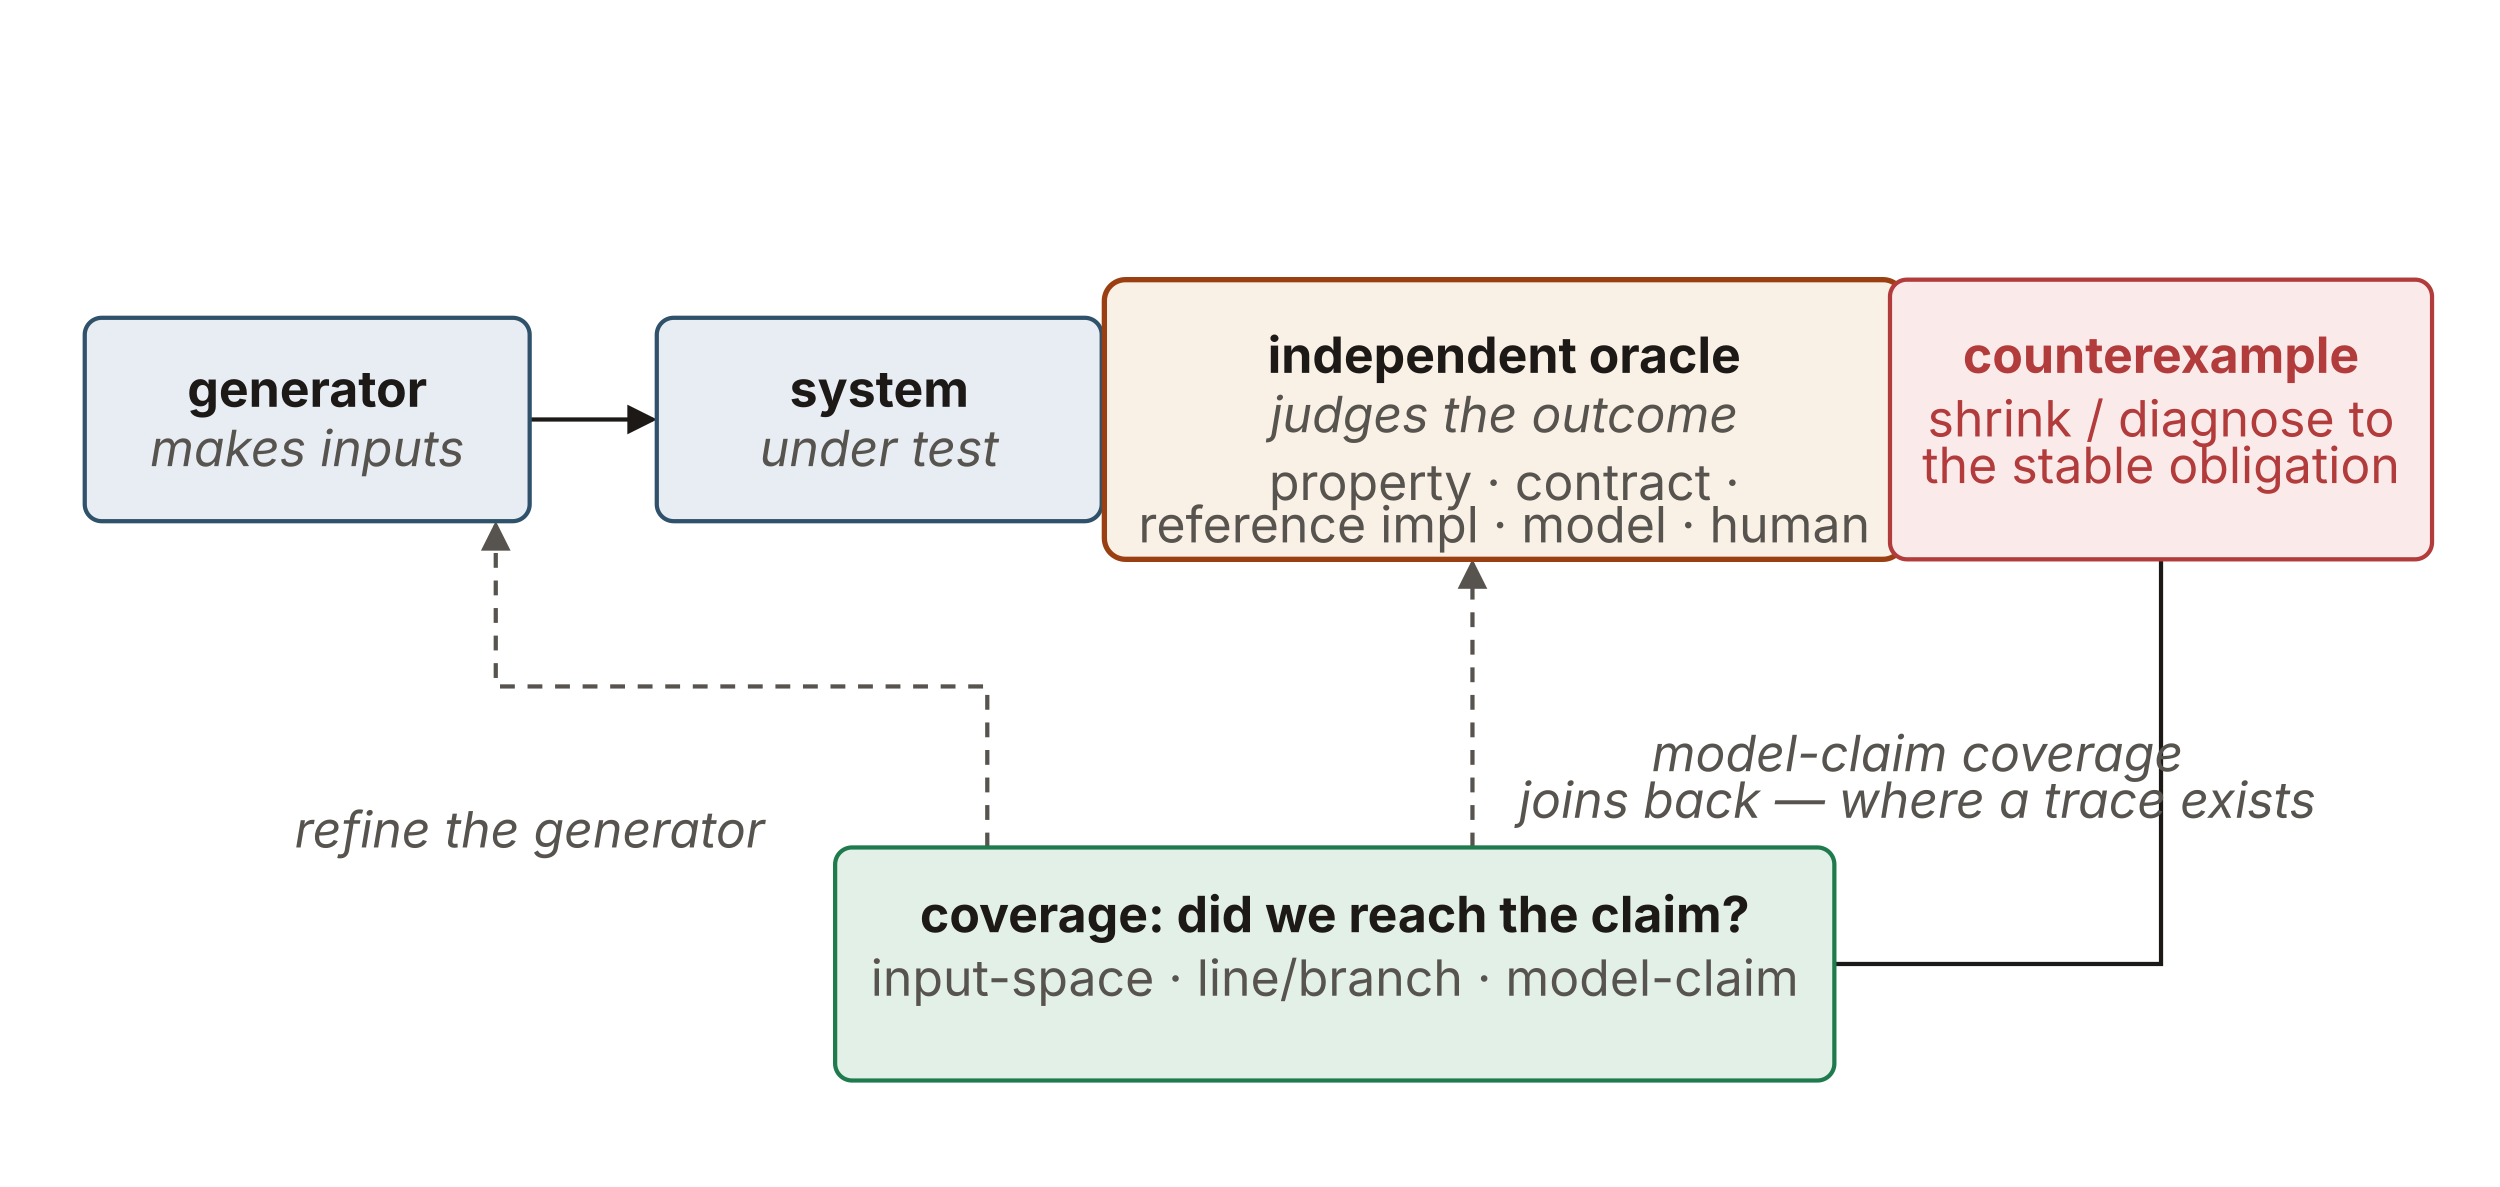
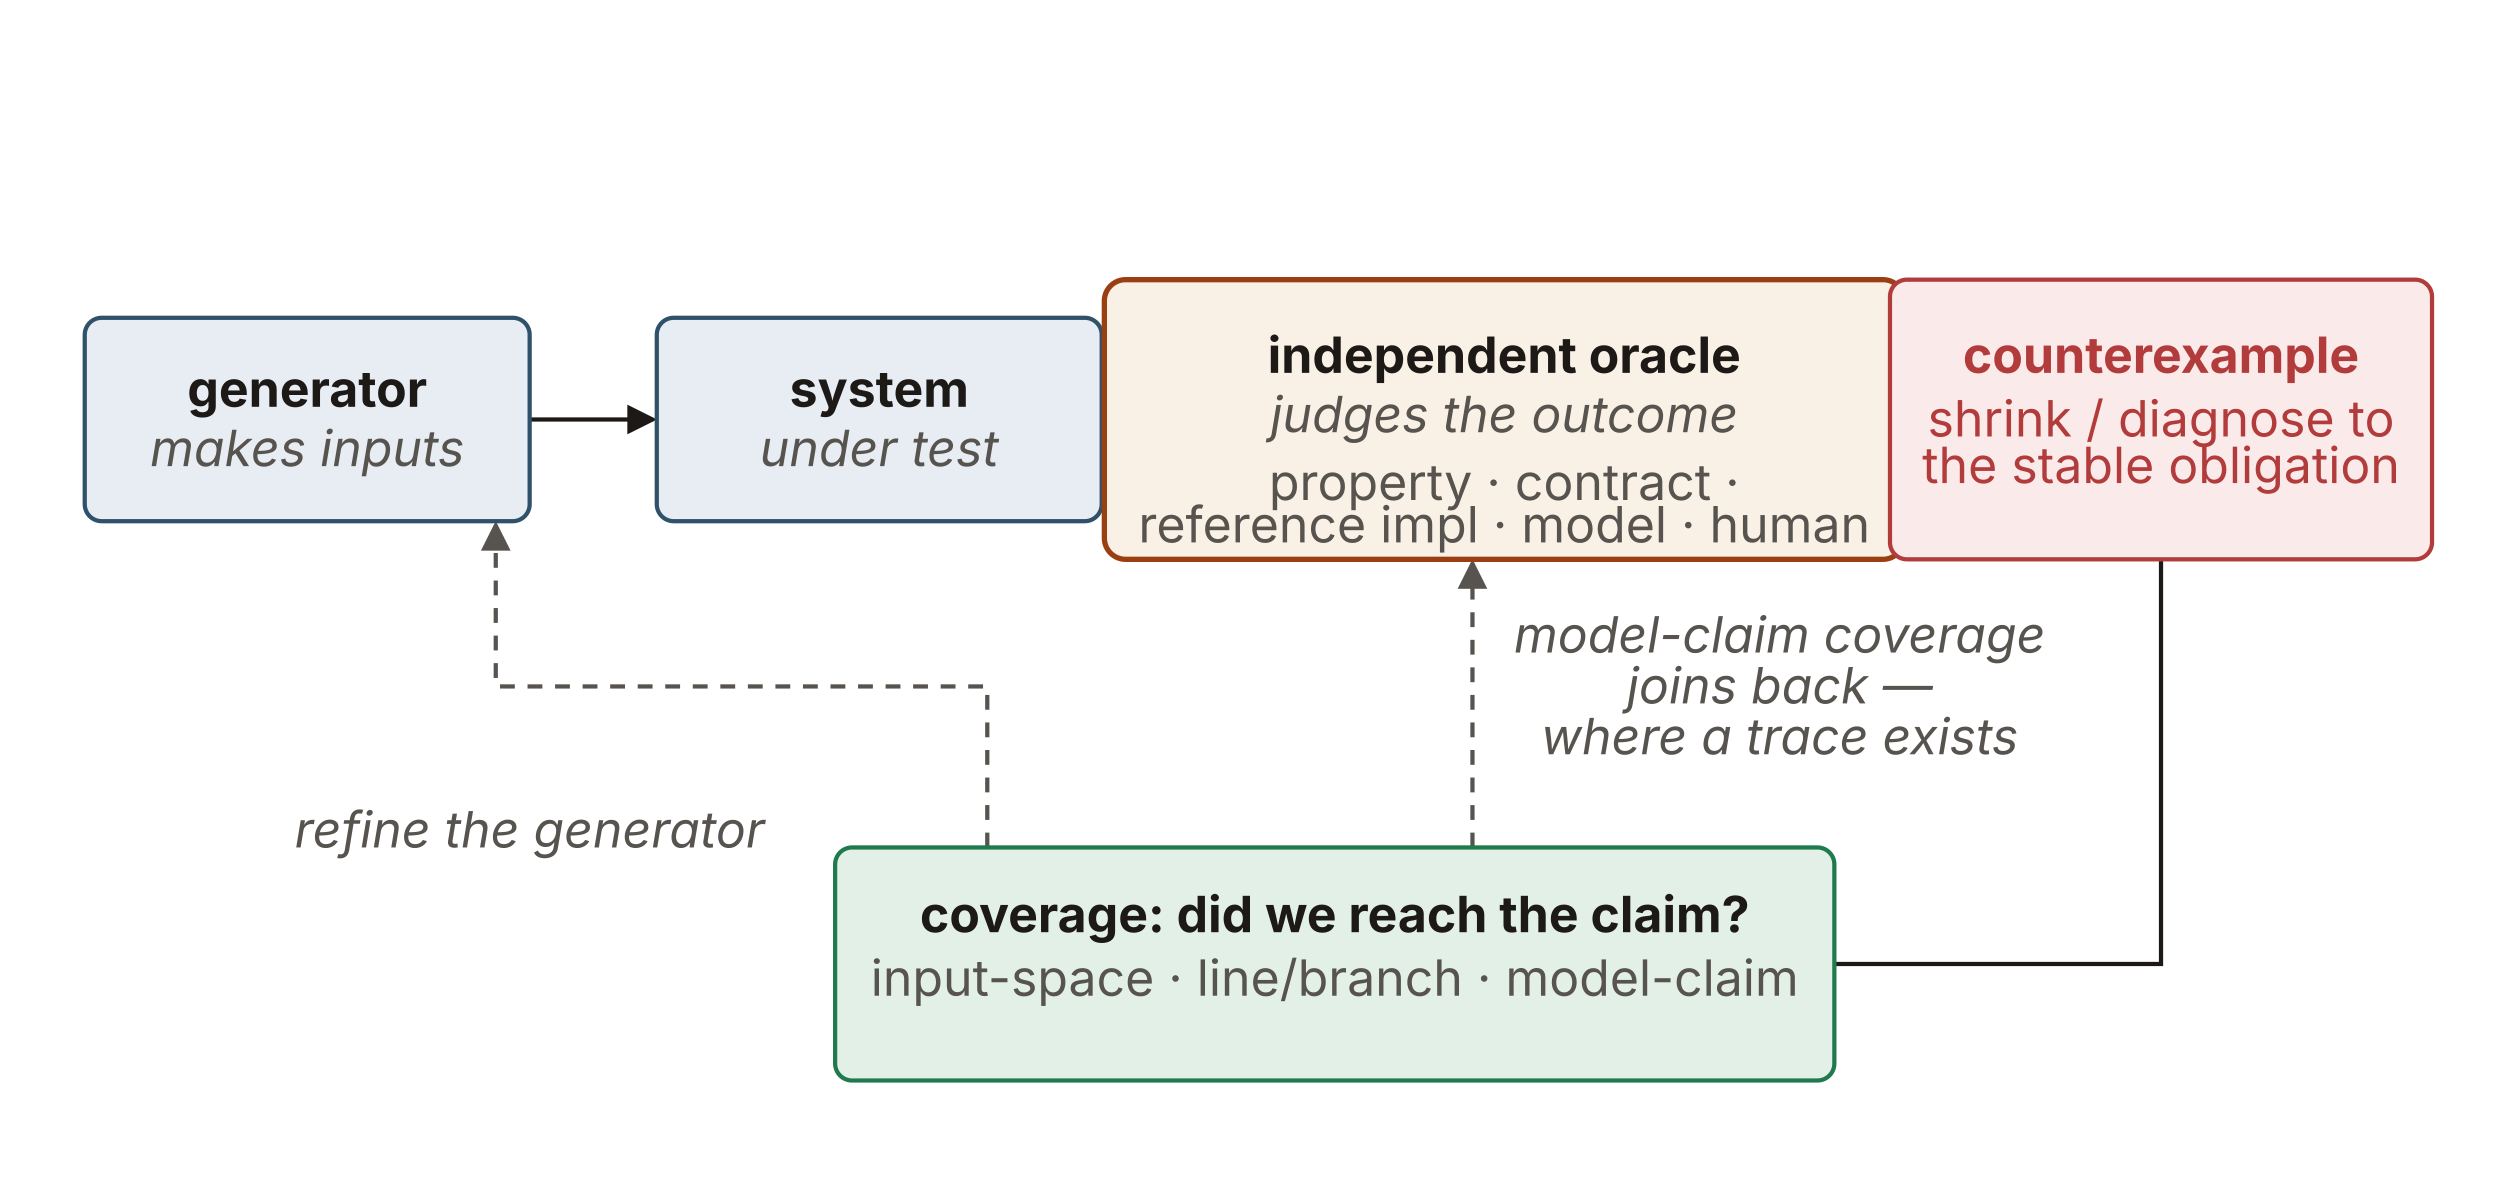
<svg xmlns="http://www.w3.org/2000/svg" viewBox="0 0 1180 560" width="1180" height="560" role="group" aria-labelledby="glTitle glDesc" font-family="'Source Sans 3', -apple-system, 'Segoe UI', sans-serif">
  <defs>
    <marker id="gl-ah" viewBox="0 0 10 10" refX="8.5" refY="5" markerWidth="7" markerHeight="7" orient="auto-start-reverse">
      <path d="M0,0 L10,5 L0,10 z" fill="#1c1917" />
    </marker>
    <marker id="gl-ah-loop" viewBox="0 0 10 10" refX="8.5" refY="5" markerWidth="7" markerHeight="7" orient="auto-start-reverse">
      <path d="M0,0 L10,5 L0,10 z" fill="#57534e" />
    </marker>
  </defs>
  <g stroke="#1c1917" stroke-width="2" fill="none">
    <path d="M250,198 L308,198" marker-end="url(#gl-ah)" />
    <path d="M520,198 L578,198" marker-end="url(#gl-ah)" />
    <path d="M840,198 L898,198" marker-end="url(#gl-ah)" />
  </g>
  <path d="M1020,264 L1020,455 L812,455" fill="none" stroke="#1c1917" stroke-width="2" marker-end="url(#gl-ah)" />
  <path d="M466,400 L466,324 L234,324 L234,248" fill="none" stroke="#57534e" stroke-width="2" stroke-dasharray="7 6" marker-end="url(#gl-ah-loop)" />
  <path d="M695,400 L695,266" fill="none" stroke="#57534e" stroke-width="2" stroke-dasharray="7 6" marker-end="url(#gl-ah-loop)" />
  <rect id="generator" x="40" y="150" width="210" height="96" rx="8" fill="#e7edf3" stroke="#2f5169" stroke-width="2" />
  <text x="145" y="192" text-anchor="middle" font-size="23.6" font-weight="700" fill="#1c1917">generator</text>
  <text x="145" y="220" text-anchor="middle" font-size="23.6" font-style="italic" fill="#57534e">makes inputs</text>
  <rect id="system" x="310" y="150" width="210" height="96" rx="8" fill="#e7edf3" stroke="#2f5169" stroke-width="2" />
  <text x="415" y="192" text-anchor="middle" font-size="23.6" font-weight="700" fill="#1c1917">system</text>
  <text x="415" y="220" text-anchor="middle" font-size="23.6" font-style="italic" fill="#57534e">under test</text>
  <rect id="oracle" x="521.26" y="132" width="377.49" height="132" rx="10" fill="#faf1e6" stroke="#9a3f12" stroke-width="2.5" />
  <text x="710" y="176" text-anchor="middle" font-size="23.6" font-weight="700" fill="#1c1917">independent oracle</text>
  <text x="710" y="204" text-anchor="middle" font-size="23.6" font-style="italic" fill="#57534e">judges the outcome</text>
  <text x="710" y="236" text-anchor="middle" font-size="23.6" fill="#57534e">property · contract ·</text>
  <text x="710" y="256" text-anchor="middle" font-size="23.6" fill="#57534e">reference impl · model · human</text>
  <rect id="counterexample" x="892.07" y="132" width="255.85" height="132" rx="8" fill="#fbeaea" stroke="#b23b3b" stroke-width="2" />
  <text x="1020" y="176" text-anchor="middle" font-size="23.6" font-weight="700" fill="#b23b3b">counterexample</text>
  <text x="1020" y="206" text-anchor="middle" font-size="23.6" fill="#b23b3b">shrink / diagnose to</text>
  <text x="1020" y="228" text-anchor="middle" font-size="23.6" fill="#b23b3b">the stable obligation</text>
  <rect id="coverage" x="394.18" y="400" width="471.64" height="110" rx="8" fill="#e3f0e7" stroke="#1f7a4d" stroke-width="2" />
  <text x="630" y="440" text-anchor="middle" font-size="23.6" font-weight="700" fill="#1c1917">coverage: did we reach the claim?</text>
  <text x="630" y="470" text-anchor="middle" font-size="23.6" fill="#57534e">input-space · line/branch · model-claim</text>
  <text x="250" y="400" text-anchor="middle" font-size="23.6" font-style="italic" fill="#57534e">refine the generator</text>
-   <text x="905" y="364" text-anchor="middle" font-size="23.6" font-style="italic" fill="#57534e">model-claim coverage</text>
-   <text x="905" y="386" text-anchor="middle" font-size="23.6" font-style="italic" fill="#57534e">joins back — where a trace exists</text>
+   <text x="840" y="308" text-anchor="middle" font-size="23.6" font-style="italic" fill="#57534e">model-claim coverage</text>
+   <text x="840" y="332" text-anchor="middle" font-size="23.6" font-style="italic" fill="#57534e">joins back —</text>
+   <text x="840" y="356" text-anchor="middle" font-size="23.6" font-style="italic" fill="#57534e">where a trace exists</text>
</svg>
